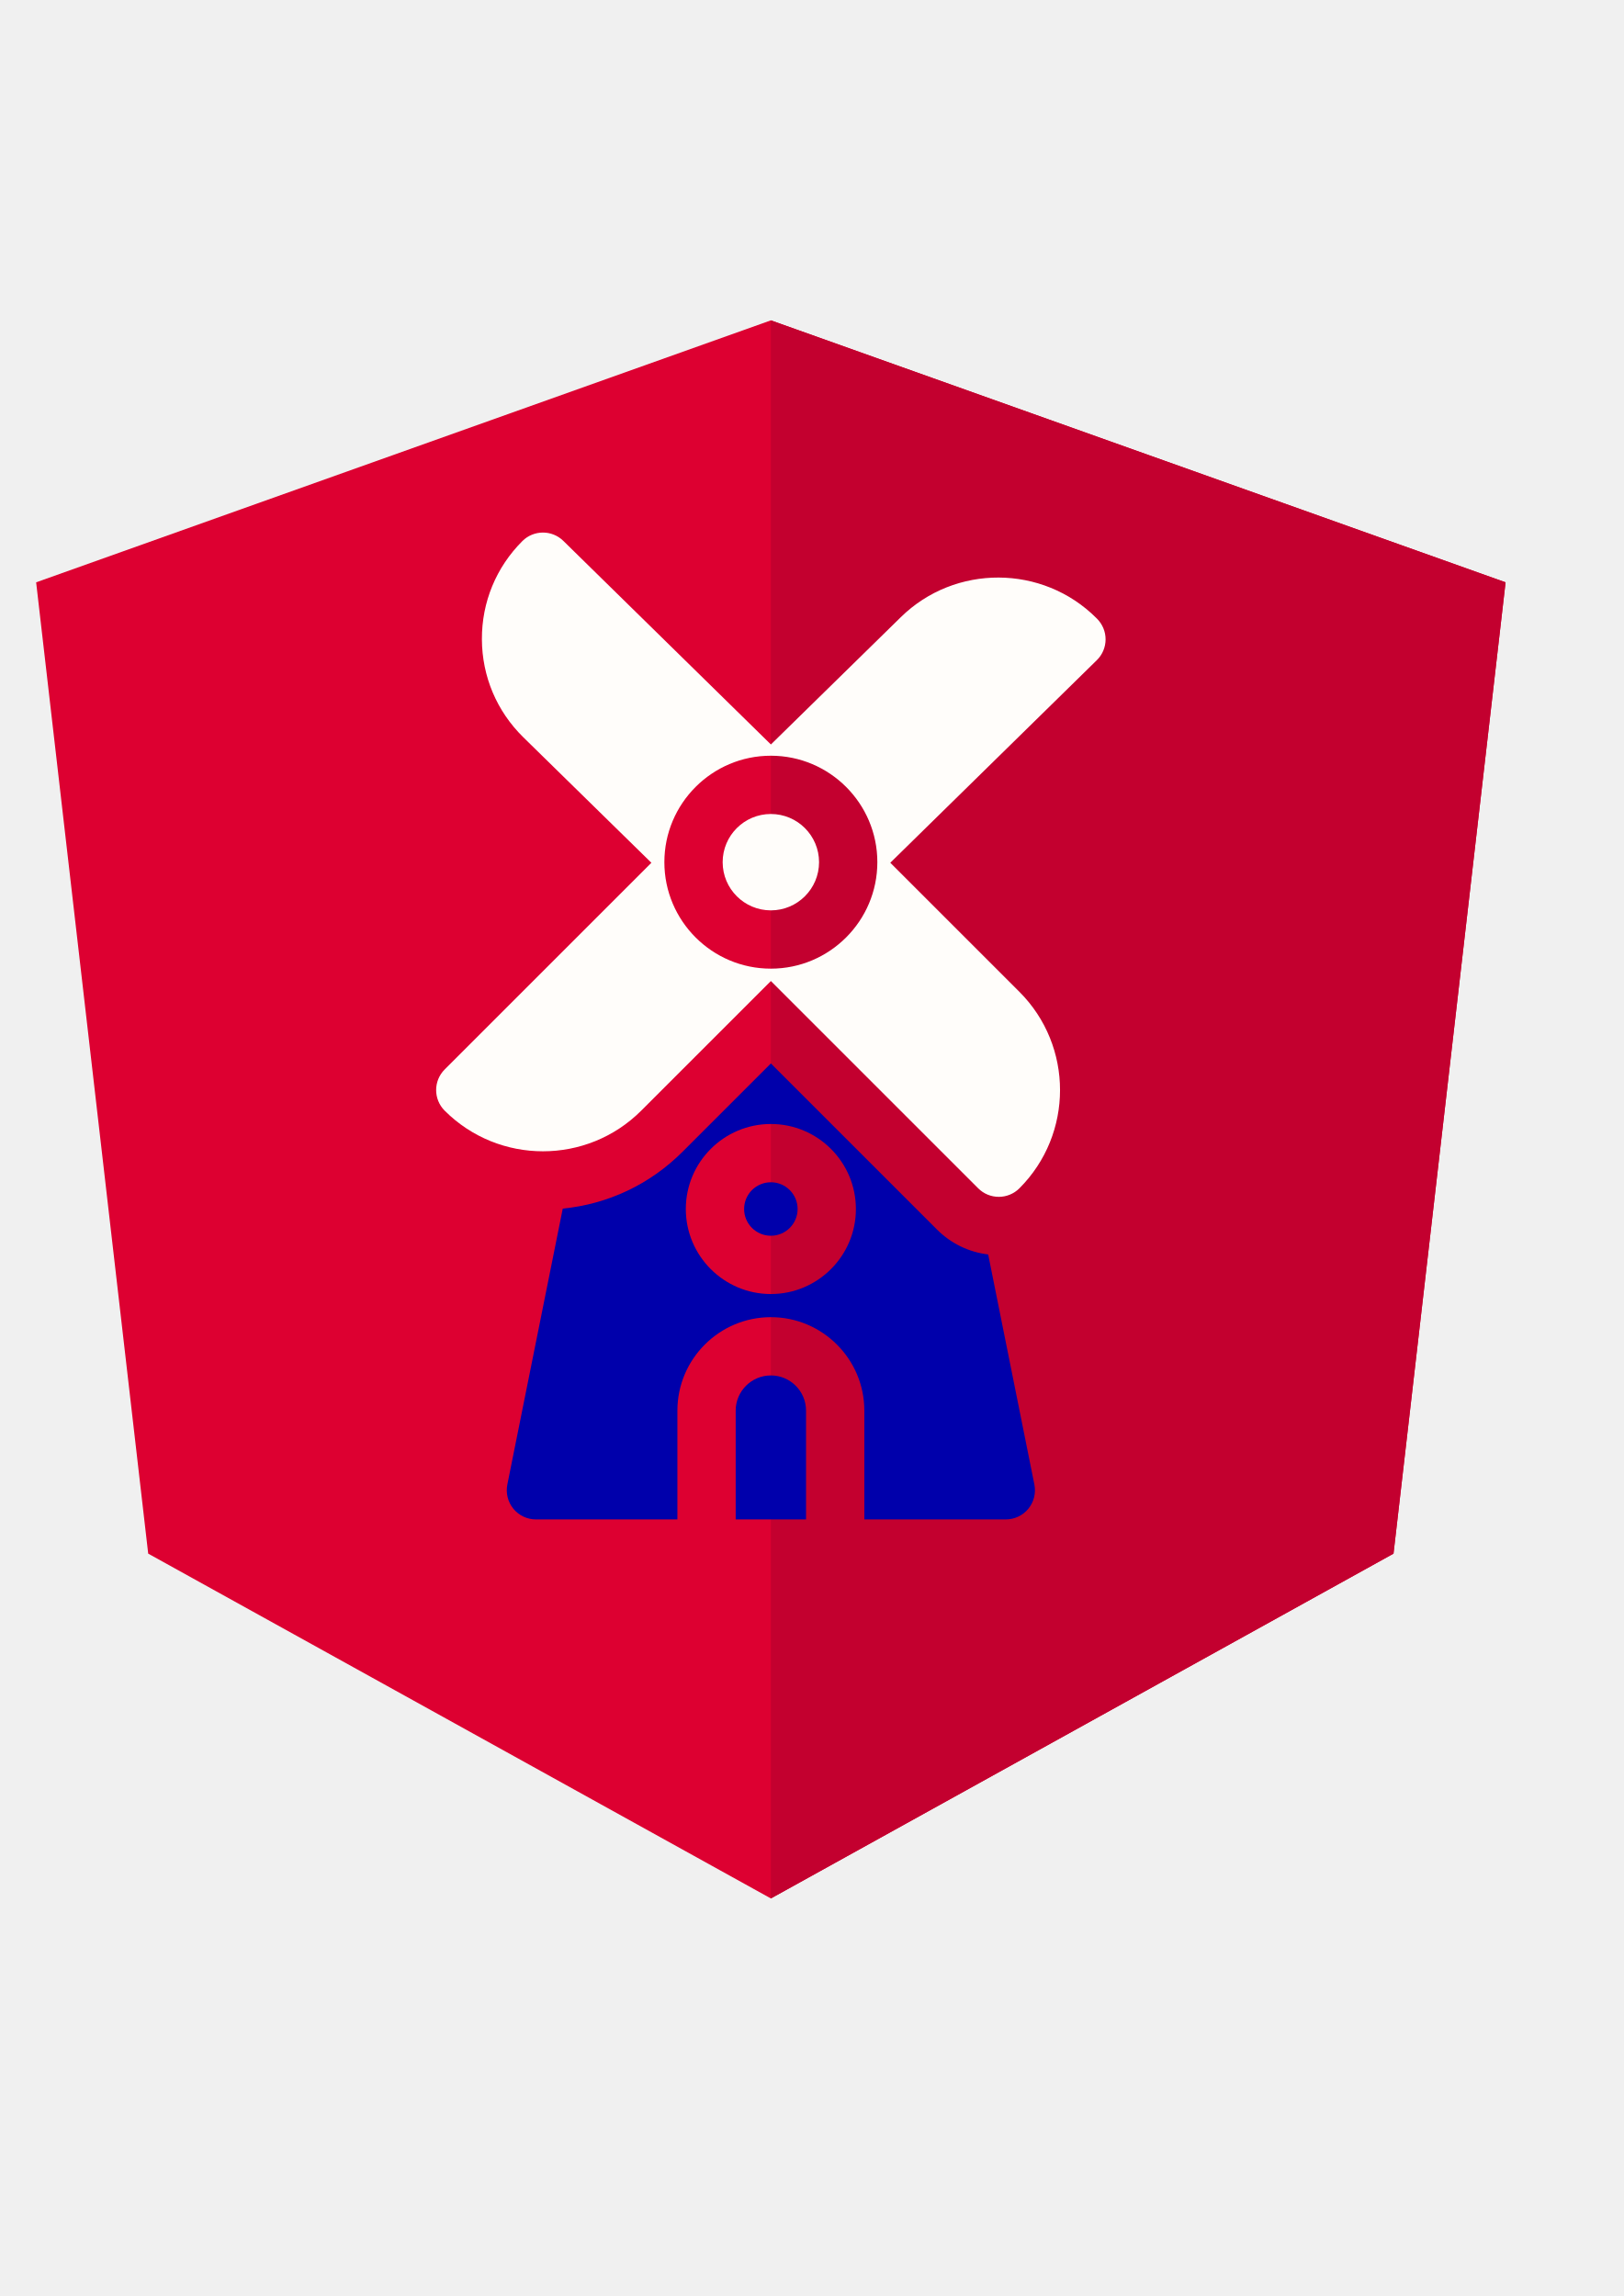
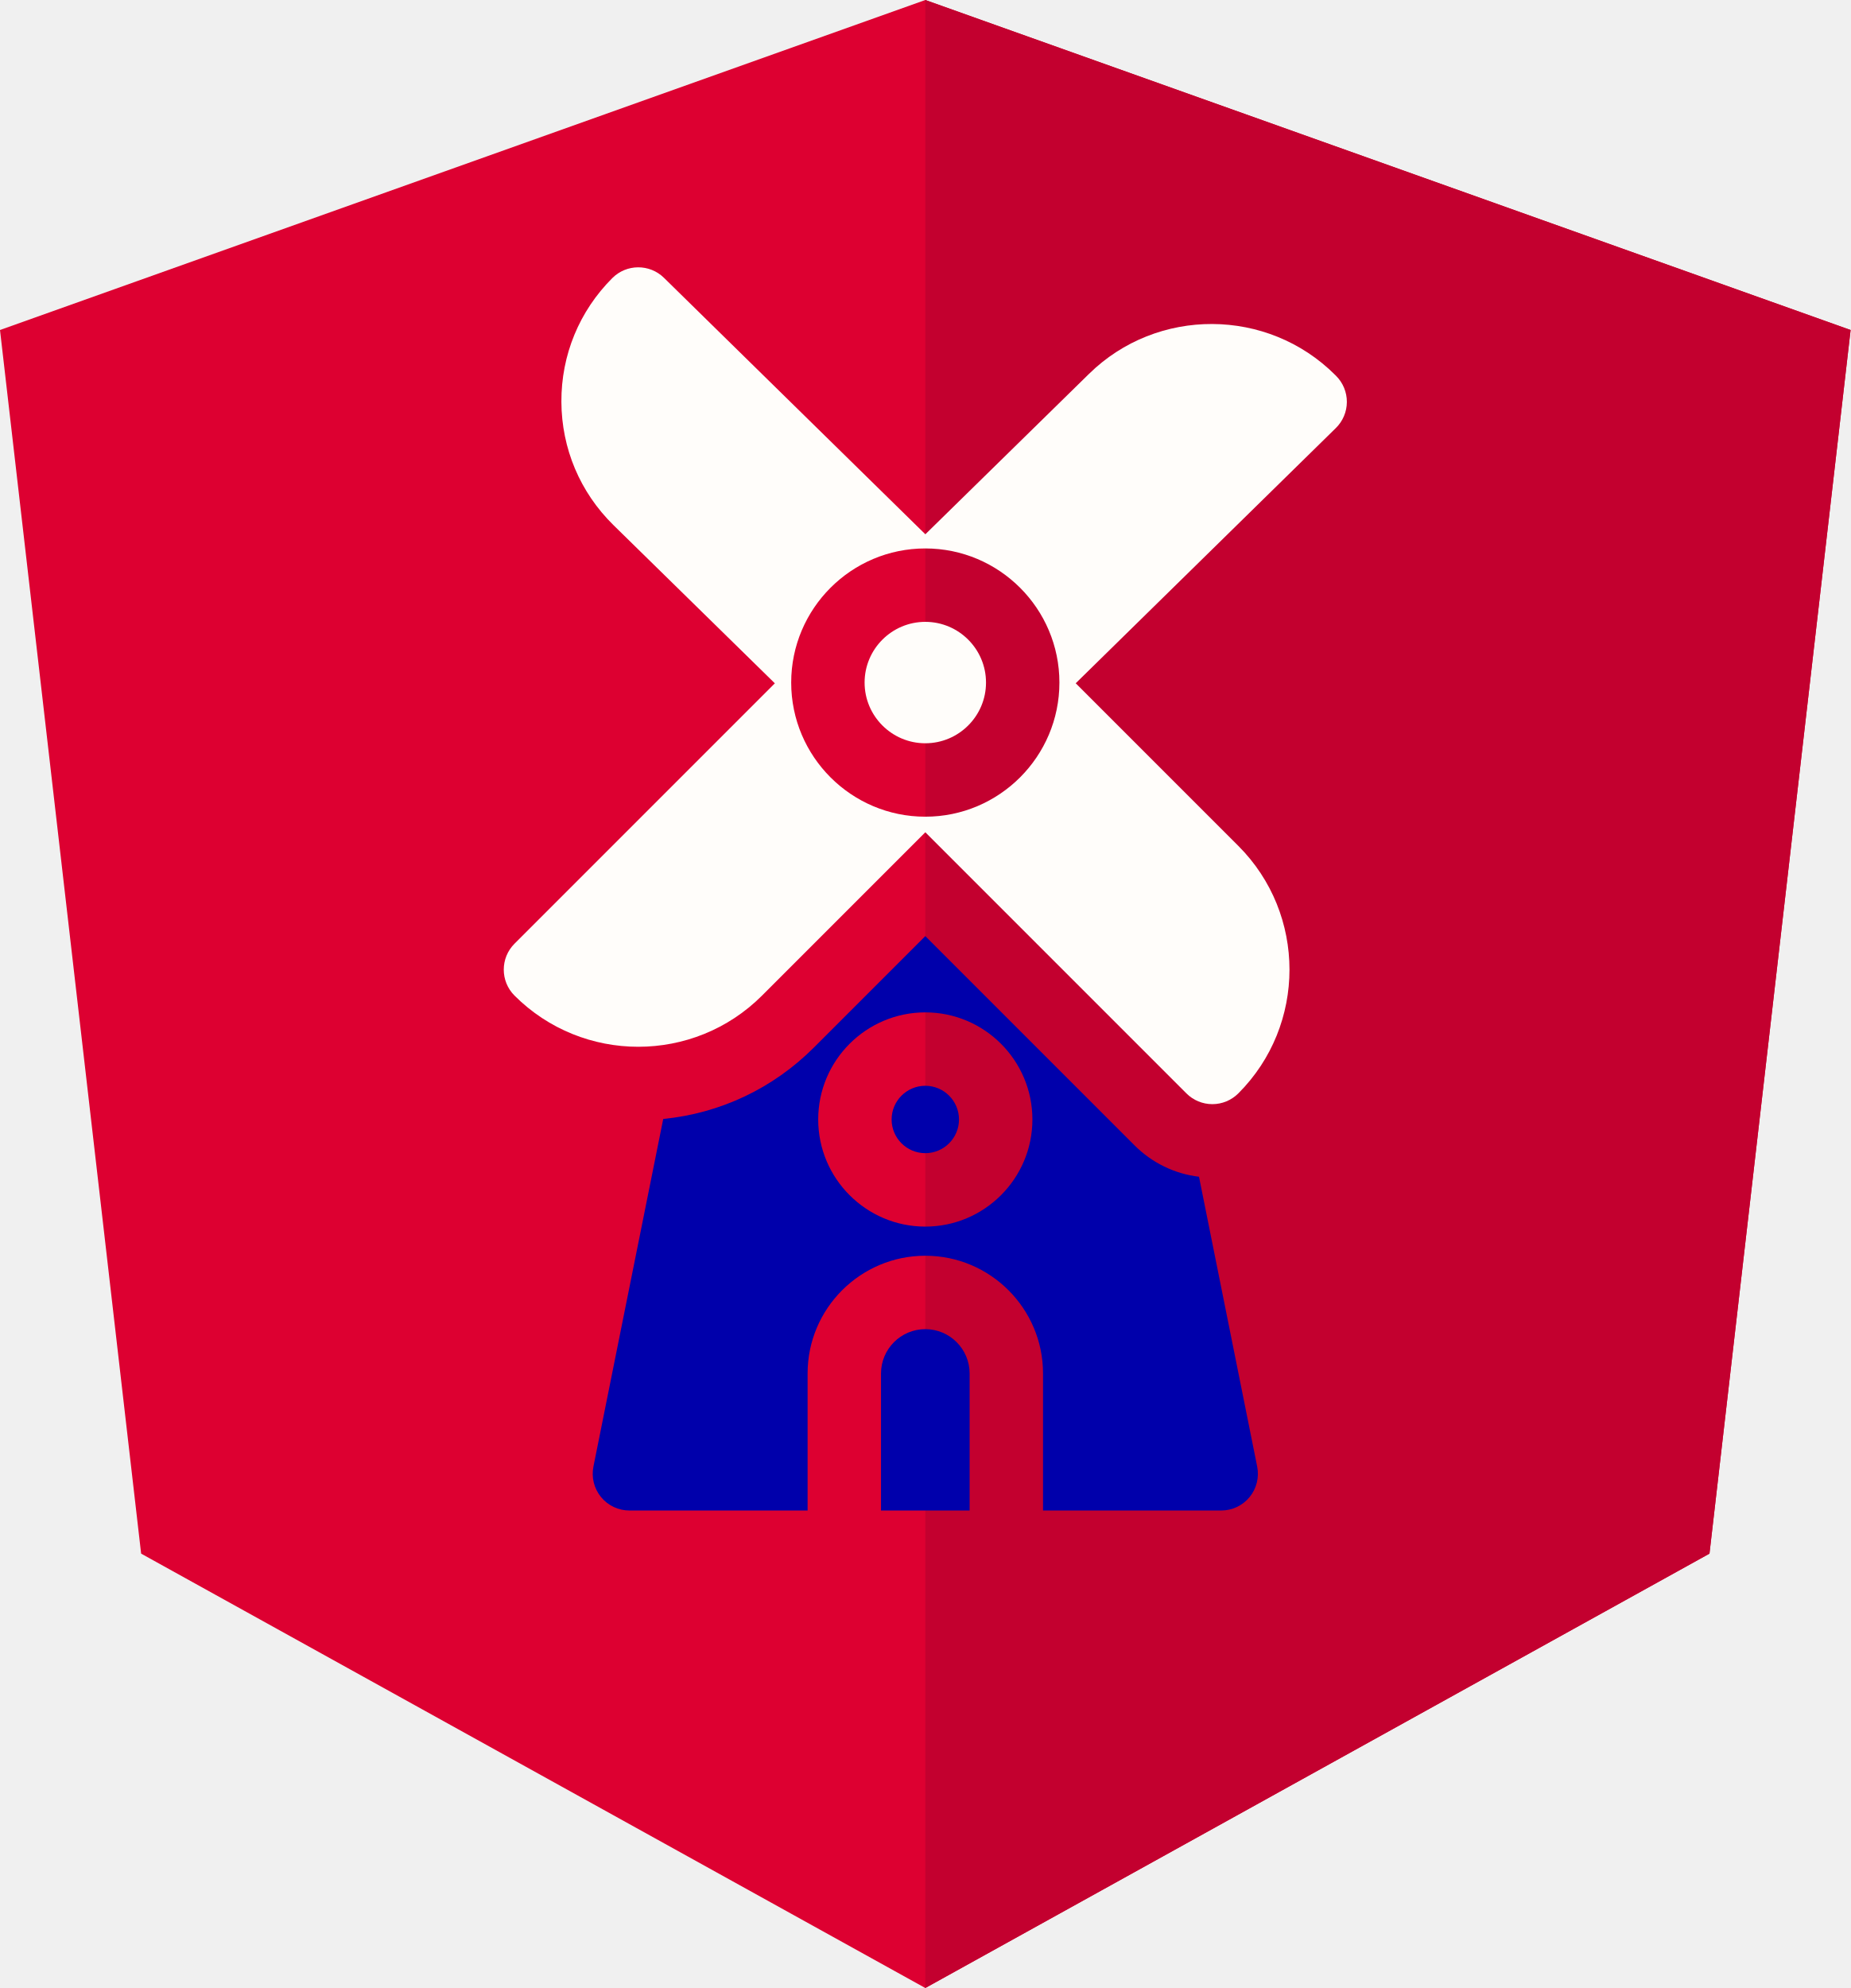
- <svg xmlns="http://www.w3.org/2000/svg" xmlns:ns1="http://www.openswatchbook.org/uri/2009/osb" xmlns:xlink="http://www.w3.org/1999/xlink" width="210mm" height="297mm" viewBox="0 0 210 297" version="1.1" id="svg8">
+ <svg xmlns="http://www.w3.org/2000/svg" xmlns:ns1="http://www.openswatchbook.org/uri/2009/osb" xmlns:xlink="http://www.w3.org/1999/xlink" id="svg8" version="1.1" viewBox="0 0 190.048 204.133" height="204.133mm" width="190.048mm">
  <defs id="defs2">
-     <linearGradient id="linearGradient4668" ns1:paint="solid">
-       <stop style="stop-color:#0000ac;stop-opacity:1;" offset="0" id="stop4666" />
+     <linearGradient ns1:paint="solid" id="linearGradient4668">
+       <stop id="stop4666" offset="0" style="stop-color:#0000ac;stop-opacity:1;" />
    </linearGradient>
-     <linearGradient id="linearGradient4662" ns1:paint="solid">
-       <stop style="stop-color:#0000ab;stop-opacity:1;" offset="0" id="stop4660" />
+     <linearGradient ns1:paint="solid" id="linearGradient4662">
+       <stop id="stop4660" offset="0" style="stop-color:#0000ab;stop-opacity:1;" />
    </linearGradient>
-     <linearGradient id="linearGradient4656" ns1:paint="solid">
-       <stop style="stop-color:#0000ab;stop-opacity:1;" offset="0" id="stop4654" />
+     <linearGradient ns1:paint="solid" id="linearGradient4656">
+       <stop id="stop4654" offset="0" style="stop-color:#0000ab;stop-opacity:1;" />
    </linearGradient>
-     <linearGradient id="linearGradient4650" ns1:paint="solid">
-       <stop style="stop-color:#000000;stop-opacity:1;" offset="0" id="stop4648" />
+     <linearGradient ns1:paint="solid" id="linearGradient4650">
+       <stop id="stop4648" offset="0" style="stop-color:#000000;stop-opacity:1;" />
    </linearGradient>
-     <linearGradient id="linearGradient4640" ns1:paint="solid">
-       <stop style="stop-color:#fffdfa;stop-opacity:1;" offset="0" id="stop4638" />
+     <linearGradient ns1:paint="solid" id="linearGradient4640">
+       <stop id="stop4638" offset="0" style="stop-color:#fffdfa;stop-opacity:1;" />
    </linearGradient>
-     <radialGradient xlink:href="#linearGradient4640" id="radialGradient4646" cx="173.633" cy="172.322" fx="173.633" fy="172.322" r="173.633" gradientTransform="matrix(1,0,0,0.9924522,0,1.300651)" gradientUnits="userSpaceOnUse" />
-     <linearGradient xlink:href="#linearGradient4640" id="linearGradient4652" x1="148.625" y1="171.014" x2="198.633" y2="171.014" gradientUnits="userSpaceOnUse" />
-     <linearGradient xlink:href="#linearGradient4656" id="linearGradient4658" x1="36.638" y1="393.717" x2="310.624" y2="393.717" gradientUnits="userSpaceOnUse" />
-     <linearGradient xlink:href="#linearGradient4662" id="linearGradient4664" x1="159.754" y1="350.955" x2="187.508" y2="350.955" gradientUnits="userSpaceOnUse" />
-     <linearGradient xlink:href="#linearGradient4668" id="linearGradient4670" x1="155.383" y1="474.652" x2="191.883" y2="474.652" gradientUnits="userSpaceOnUse" />
+     <linearGradient gradientUnits="userSpaceOnUse" y2="474.652" x2="191.883" y1="474.652" x1="155.383" id="linearGradient4670" xlink:href="#linearGradient4668" />
+     <linearGradient gradientUnits="userSpaceOnUse" y2="393.717" x2="310.624" y1="393.717" x1="36.638" id="linearGradient4658" xlink:href="#linearGradient4662" />
+     <linearGradient gradientUnits="userSpaceOnUse" y2="350.955" x2="187.508" y1="350.955" x1="159.754" id="linearGradient4664" xlink:href="#linearGradient4662" />
+     <radialGradient gradientUnits="userSpaceOnUse" gradientTransform="matrix(1,0,0,0.9924522,0,1.300651)" r="173.633" fy="172.322" fx="173.633" cy="172.322" cx="173.633" id="radialGradient4646" xlink:href="#linearGradient4640" />
+     <linearGradient gradientUnits="userSpaceOnUse" y2="171.014" x2="198.633" y1="171.014" x1="148.625" id="linearGradient4652" xlink:href="#linearGradient4640" />
  </defs>
-   <g id="layer1">
-     <g id="g4689" transform="matrix(0.7895742,0,0,0.7895742,90.51562,120.3368)">
-       <g transform="matrix(1.292679,0,0,1.292679,-149.9552,-138.703)" id="g3794">
-         <polygon style="fill:#dd0031" class="st0" points="218.1,63.2 125,30 31.9,63.2 46.1,186.3 125,230 203.9,186.3 " id="polygon3788" />
-         <polygon style="fill:#c3002f" class="st1" points="125,30 125,52.2 125,52.1 125,153.4 125,230 203.9,186.3 218.1,63.2 " id="polygon3790" />
+   <g transform="translate(-12.95292,-26.2228)" id="layer1">
+     <g transform="matrix(0.7895742,0,0,0.7895742,98.79445,105.1191)" id="g4689">
+       <g id="g3794" transform="matrix(1.292679,0,0,1.292679,-149.9552,-138.703)">
+         <polygon id="polygon3788" points="203.9,186.3 218.1,63.2 125,30 31.9,63.2 46.1,186.3 125,230 " class="st0" style="fill:#dd0031" />
+         <polygon id="polygon3790" points="125,153.4 125,230 203.9,186.3 218.1,63.2 125,30 125,52.2 125,52.1 " class="st1" style="fill:#c3002f" />
      </g>
-       <g transform="matrix(0.3157709,0,0,0.3157709,-43.19734,-46.84556)" id="g3831">
-         <g transform="translate(1.0060373e-4,-57.99219)" id="g4677">
-           <path id="path3808" d="m 191.883,455.555 c 0,-10.062 -8.188,-18.25 -18.25,-18.25 -10.062,0 -18.25,8.188 -18.25,18.25 V 512 h 36.5 z m 0,0" style="fill:url(#linearGradient4670);fill-opacity:1" />
-           <path id="path3810" d="m 173.633,275.434 -45.879,45.879 c -16.867,16.867 -38.609,27.109 -62.074,29.43 L 36.934,493.906 c -0.891,4.441 0.258,9.051 3.129,12.559 C 42.934,509.969 47.227,512 51.758,512 h 73.391 v -56.445 c 0,-26.734 21.75,-48.484 48.484,-48.484 26.734,0 48.484,21.75 48.484,48.484 V 512 h 73.391 c 4.531,0 8.82,-2.031 11.695,-5.535 2.871,-3.508 4.016,-8.117 3.125,-12.559 L 286.363,374.539 c -10.035,-1.207 -19.316,-5.691 -26.574,-12.949 z m -0.004,119.637 c -24.324,0 -44.113,-19.793 -44.113,-44.117 0,-24.324 19.789,-44.109 44.113,-44.109 24.324,0 44.113,19.785 44.113,44.109 0,24.324 -19.789,44.117 -44.113,44.117 z m 0,0" style="fill:url(#linearGradient4658);fill-opacity:1" />
-           <path id="path3812" d="m 173.629,337.078 c -7.652,0 -13.875,6.227 -13.875,13.875 0,7.652 6.223,13.879 13.875,13.879 7.652,0 13.879,-6.227 13.879,-13.879 0,-7.648 -6.227,-13.875 -13.879,-13.875 z m 0,0" style="fill:url(#linearGradient4664);fill-opacity:1" />
-           <path id="path3814" d="M 342.504,44.379 C 314.629,16.5 269.086,16.312 241,43.938 L 173.648,109.945 65.988,4.324 C 60.07,-1.48 50.574,-1.438 44.711,4.43 31.105,18.035 23.656,36.125 23.734,55.367 c 0.082,19.238 7.68,37.266 21.418,50.777 L 111.656,171.324 4.43,278.555 c -5.906,5.902 -5.906,15.473 0,21.379 14.051,14.051 32.512,21.078 50.973,21.078 18.457,0 36.918,-7.027 50.969,-21.078 l 67.262,-67.262 107.543,107.543 c 2.832,2.836 6.68,4.43 10.688,4.43 4.008,0 7.855,-1.594 10.691,-4.43 28.105,-28.105 28.105,-73.84 0,-101.945 L 235.586,171.305 342.734,66.191 c 2.879,-2.824 4.512,-6.684 4.531,-10.719 0.019,-4.035 -1.578,-7.91 -4.43,-10.762 z m -168.875,181.875 c -30.457,0 -55.238,-24.781 -55.238,-55.238 0,-30.461 24.781,-55.238 55.238,-55.238 30.461,0 55.238,24.777 55.238,55.238 0,30.457 -24.781,55.238 -55.238,55.238 z m 0,0" style="fill:url(#radialGradient4646);fill-opacity:1" />
-           <path id="path3816" d="m 173.629,196.016 c 13.789,0 25.004,-11.215 25.004,-25 0,-13.789 -11.215,-25.004 -25.004,-25.004 -13.785,0 -25.004,11.215 -25.004,25.004 0,13.785 11.219,25 25.004,25 z m 0,0" style="fill:url(#linearGradient4652);fill-opacity:1" />
+       <g id="g3831" transform="matrix(0.3157709,0,0,0.3157709,-43.19734,-46.84556)">
+         <g id="g4677" transform="translate(1.0060373e-4,-57.99219)">
+           <path style="fill:url(#linearGradient4670);fill-opacity:1" d="m 191.883,455.555 c 0,-10.062 -8.188,-18.25 -18.25,-18.25 -10.062,0 -18.25,8.188 -18.25,18.25 V 512 h 36.5 z m 0,0" id="path3808" />
+           <path style="fill:url(#linearGradient4658);fill-opacity:1" d="m 173.633,275.434 -45.879,45.879 c -16.867,16.867 -38.609,27.109 -62.074,29.43 L 36.934,493.906 c -0.891,4.441 0.258,9.051 3.129,12.559 C 42.934,509.969 47.227,512 51.758,512 h 73.391 v -56.445 c 0,-26.734 21.75,-48.484 48.484,-48.484 26.734,0 48.484,21.75 48.484,48.484 V 512 h 73.391 c 4.531,0 8.82,-2.031 11.695,-5.535 2.871,-3.508 4.016,-8.117 3.125,-12.559 L 286.363,374.539 c -10.035,-1.207 -19.316,-5.691 -26.574,-12.949 z m -0.004,119.637 c -24.324,0 -44.113,-19.793 -44.113,-44.117 0,-24.324 19.789,-44.109 44.113,-44.109 24.324,0 44.113,19.785 44.113,44.109 0,24.324 -19.789,44.117 -44.113,44.117 z m 0,0" id="path3810" />
+           <path style="fill:url(#linearGradient4664);fill-opacity:1" d="m 173.629,337.078 c -7.652,0 -13.875,6.227 -13.875,13.875 0,7.652 6.223,13.879 13.875,13.879 7.652,0 13.879,-6.227 13.879,-13.879 0,-7.648 -6.227,-13.875 -13.879,-13.875 z m 0,0" id="path3812" />
+           <path style="fill:url(#radialGradient4646);fill-opacity:1" d="M 342.504,44.379 C 314.629,16.5 269.086,16.312 241,43.938 L 173.648,109.945 65.988,4.324 C 60.07,-1.48 50.574,-1.438 44.711,4.43 31.105,18.035 23.656,36.125 23.734,55.367 c 0.082,19.238 7.68,37.266 21.418,50.777 L 111.656,171.324 4.43,278.555 c -5.906,5.902 -5.906,15.473 0,21.379 14.051,14.051 32.512,21.078 50.973,21.078 18.457,0 36.918,-7.027 50.969,-21.078 l 67.262,-67.262 107.543,107.543 c 2.832,2.836 6.68,4.43 10.688,4.43 4.008,0 7.855,-1.594 10.691,-4.43 28.105,-28.105 28.105,-73.84 0,-101.945 L 235.586,171.305 342.734,66.191 c 2.879,-2.824 4.512,-6.684 4.531,-10.719 0.019,-4.035 -1.578,-7.91 -4.43,-10.762 z m -168.875,181.875 c -30.457,0 -55.238,-24.781 -55.238,-55.238 0,-30.461 24.781,-55.238 55.238,-55.238 30.461,0 55.238,24.777 55.238,55.238 0,30.457 -24.781,55.238 -55.238,55.238 z m 0,0" id="path3814" />
+           <path style="fill:url(#linearGradient4652);fill-opacity:1" d="m 173.629,196.016 c 13.789,0 25.004,-11.215 25.004,-25 0,-13.789 -11.215,-25.004 -25.004,-25.004 -13.785,0 -25.004,11.215 -25.004,25.004 0,13.785 11.219,25 25.004,25 z m 0,0" id="path3816" />
        </g>
      </g>
    </g>
  </g>
-   <style id="style3786" type="text/css">
+   <style type="text/css" id="style3786">
	.st0{fill:#DD0031;}
	.st1{fill:#C3002F;}
	.st2{fill:#FFFFFF;}
</style>
</svg>
